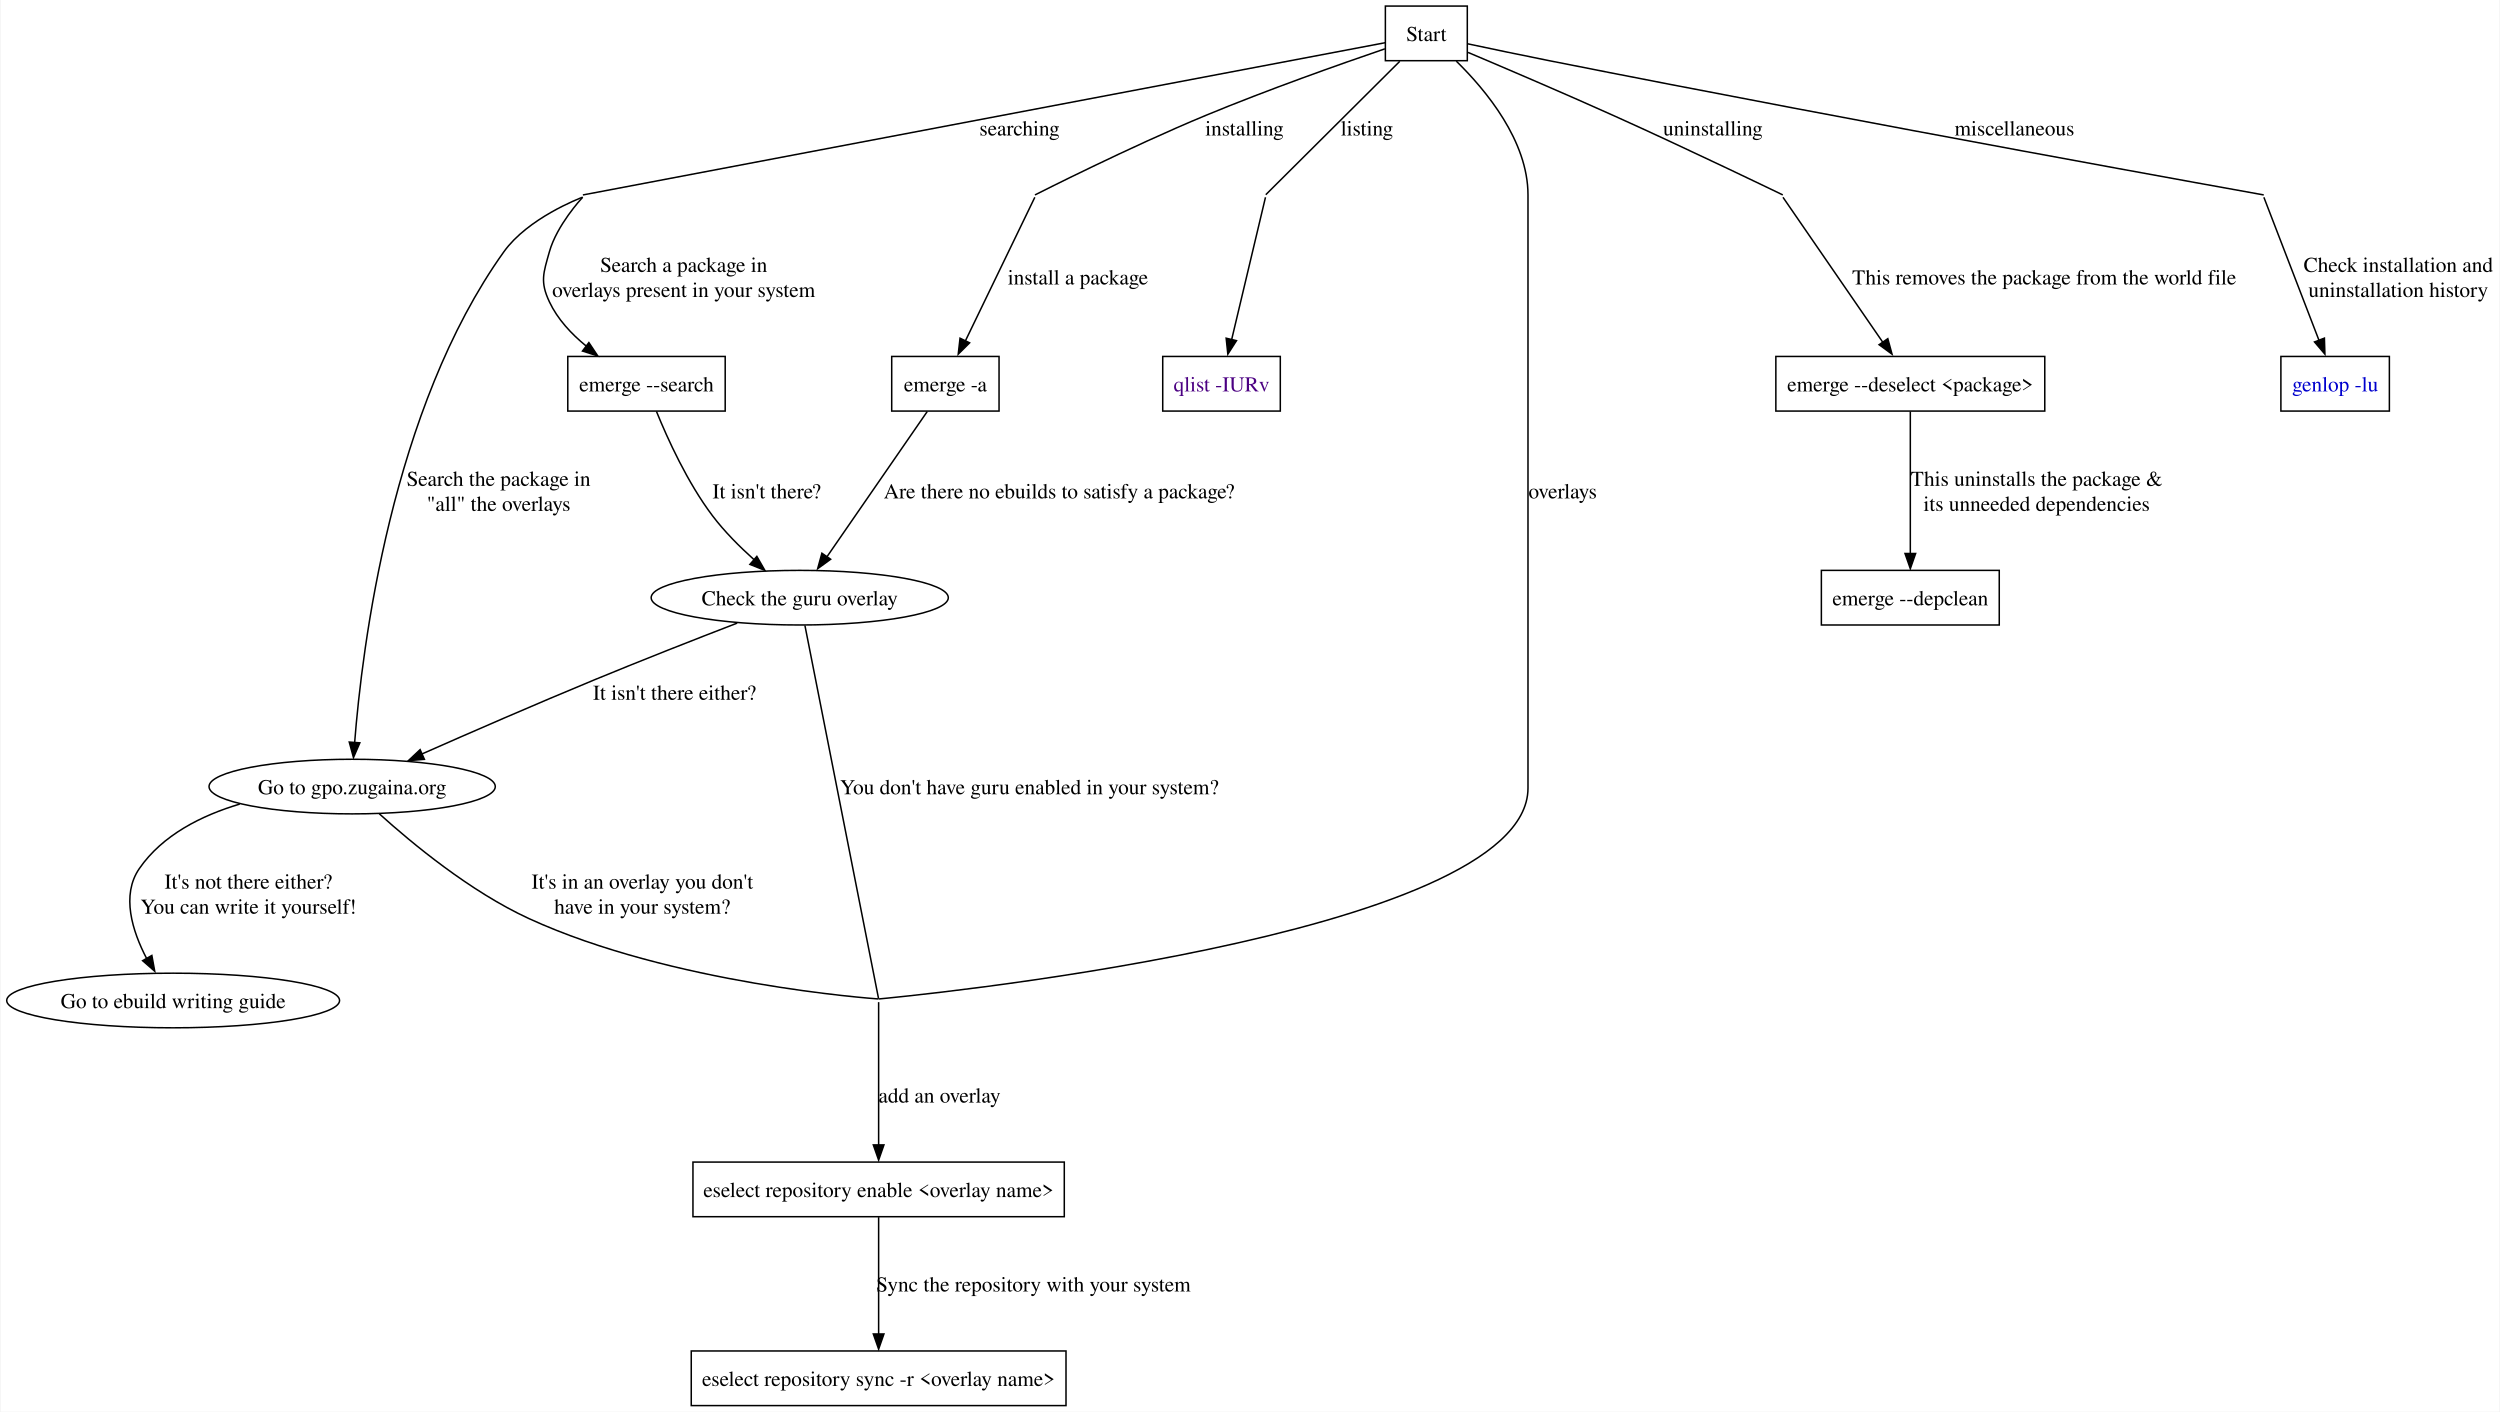
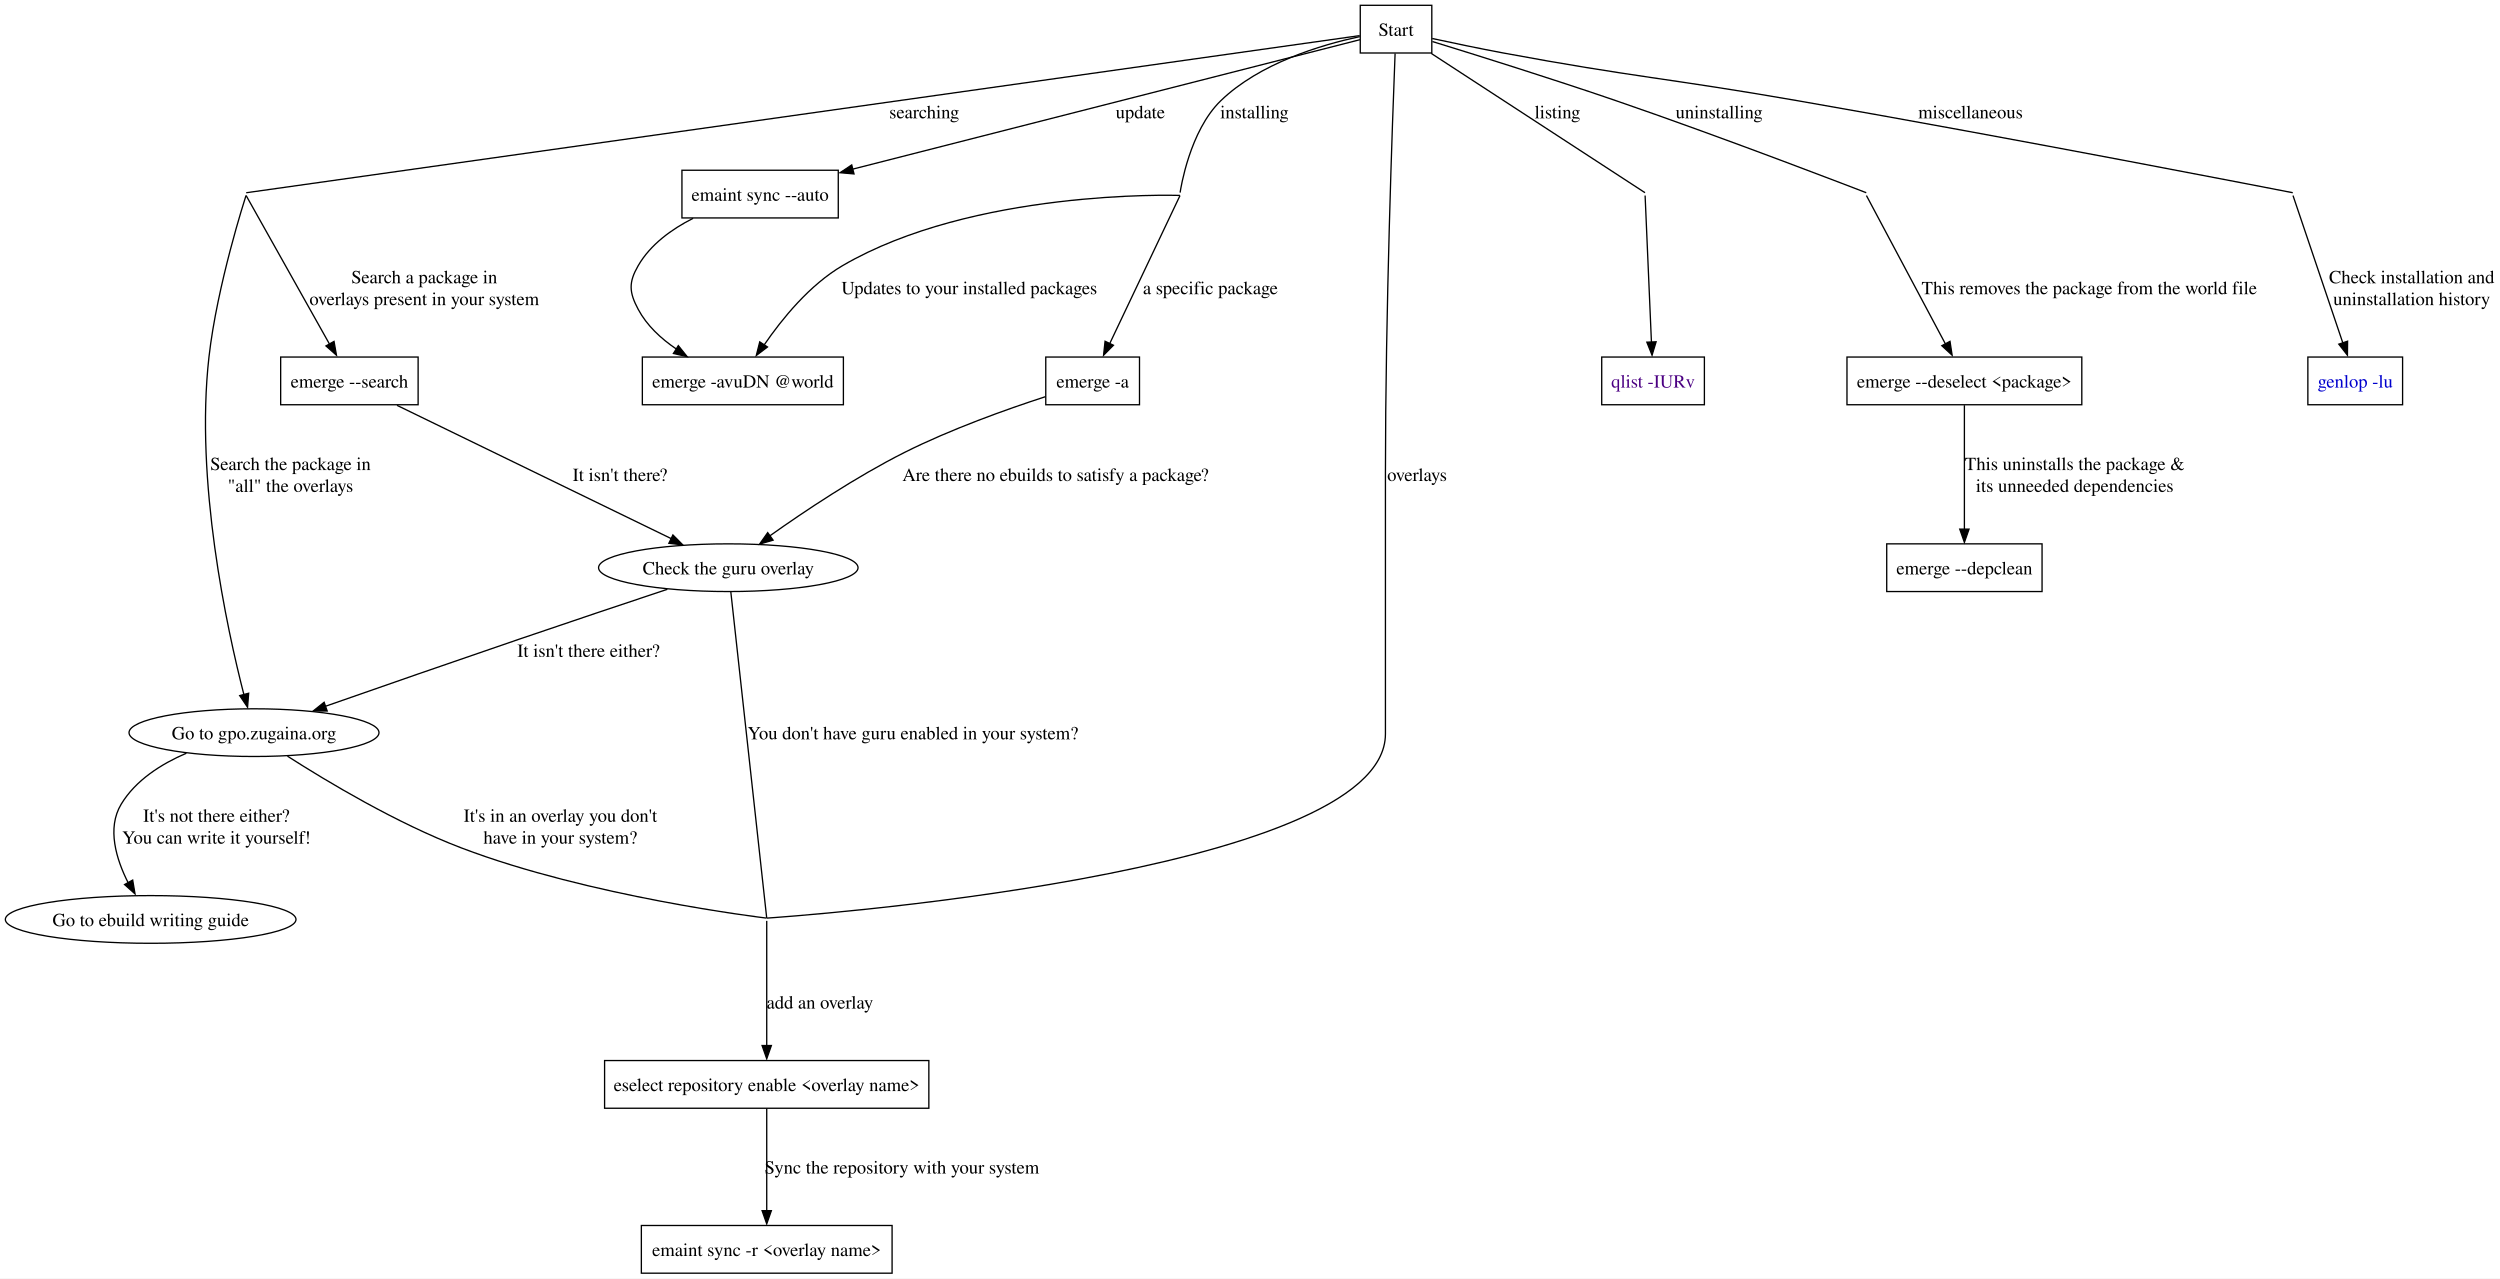
- <svg xmlns="http://www.w3.org/2000/svg" xmlns:xlink="http://www.w3.org/1999/xlink" width="1647pt" height="930pt" viewBox="0.00 0.00 1646.95 930.44">
-   <g id="graph0" class="graph" transform="scale(1 1) rotate(0) translate(4 926.44)">
-     <polygon fill="white" stroke="none" points="-4,4 -4,-926.44 1642.95,-926.44 1642.95,4 -4,4" />
+ <svg xmlns="http://www.w3.org/2000/svg" xmlns:xlink="http://www.w3.org/1999/xlink" width="1887pt" height="965pt" viewBox="0.00 0.00 1886.95 965.00">
+   <g id="graph0" class="graph" transform="scale(1 1) rotate(0) translate(4 961)">
+     <polygon fill="white" stroke="none" points="-4,4 -4,-961 1882.95,-961 1882.95,4 -4,4" />
    <g id="node1" class="node">
-       <polygon fill="none" stroke="black" points="962.7,-922.44 908.7,-922.44 908.7,-886.44 962.7,-886.44 962.7,-922.44" />
-       <text text-anchor="middle" x="935.7" y="-899.39" font-family="Times,serif" font-size="14.00">Start</text>
-     </g>
-     <g id="node14" class="node">
- </g>
-     <g id="edge4" class="edge">
-       <path fill="none" stroke="black" d="M908.5,-898.28C797.75,-877.26 386.2,-799.17 379.77,-797.95" />
-       <text text-anchor="middle" x="667.57" y="-837.14" font-family="Times,serif" font-size="14.00">searching</text>
-     </g>
-     <g id="node15" class="node">
+       <polygon fill="none" stroke="black" points="1076.7,-957 1022.7,-957 1022.7,-921 1076.7,-921 1076.7,-957" />
+       <text text-anchor="middle" x="1049.7" y="-933.95" font-family="Times,serif" font-size="14.00">Start</text>
+     </g>
+     <g id="node8" class="node">
+       <polygon fill="none" stroke="black" points="628.7,-832.5 510.7,-832.5 510.7,-796.5 628.7,-796.5 628.7,-832.5" />
+       <text text-anchor="middle" x="569.7" y="-809.45" font-family="Times,serif" font-size="14.00">emaint sync --auto</text>
+     </g>
+     <g id="edge23" class="edge">
+       <path fill="none" stroke="black" d="M1022.52,-931.06C949.49,-912.43 747.28,-860.82 639.48,-833.31" />
+       <polygon fill="black" stroke="black" points="640.59,-829.72 630.03,-830.64 638.85,-836.51 640.59,-829.72" />
+       <text text-anchor="middle" x="856.7" y="-871.7" font-family="Times,serif" font-size="14.00">update</text>
+     </g>
+     <g id="node16" class="node">
+ </g>
+     <g id="edge5" class="edge">
+       <path fill="none" stroke="black" d="M1022.29,-934.13C875.9,-913.47 192.49,-817.02 181.82,-815.52" />
+       <text text-anchor="middle" x="693.57" y="-871.7" font-family="Times,serif" font-size="14.00">searching</text>
+     </g>
+     <g id="node17" class="node">
</g>
    <g id="edge1" class="edge">
-       <path fill="none" stroke="black" d="M908.39,-894.26C879,-884.2 830.99,-867.24 790.45,-850.44 740.18,-829.61 679.62,-798.92 677.74,-797.96" />
-       <text text-anchor="middle" x="815.82" y="-837.14" font-family="Times,serif" font-size="14.00">installing</text>
-     </g>
-     <g id="node16" class="node">
- </g>
-     <g id="edge13" class="edge">
-       <path fill="none" stroke="black" d="M918.19,-886.02C889.03,-856.99 833.32,-801.54 829.87,-798.11" />
-       <text text-anchor="middle" x="896.57" y="-837.14" font-family="Times,serif" font-size="14.00">listing</text>
-     </g>
-     <g id="node17" class="node">
- </g>
-     <g id="edge15" class="edge">
-       <path fill="none" stroke="black" d="M955.44,-886.14C975.2,-866.81 1002.7,-833.52 1002.7,-797.94 1002.7,-797.94 1002.7,-797.94 1002.7,-407 1002.7,-307.78 581.36,-268.61 574.78,-268.01" />
-       <text text-anchor="middle" x="1025.57" y="-597.95" font-family="Times,serif" font-size="14.00">overlays</text>
+       <path fill="none" stroke="black" d="M1022.31,-933.36C992.98,-927.08 946.72,-913.26 917.45,-885 893.9,-862.28 887.12,-818.36 886.72,-815.63" />
+       <text text-anchor="middle" x="942.82" y="-871.7" font-family="Times,serif" font-size="14.00">installing</text>
    </g>
    <g id="node18" class="node">
</g>
-     <g id="edge17" class="edge">
-       <path fill="none" stroke="black" d="M963.16,-891.9C988.16,-881.32 1026.04,-865.13 1058.7,-850.44 1108.05,-828.25 1168.77,-798.87 1170.65,-797.96" />
-       <text text-anchor="middle" x="1124.57" y="-837.14" font-family="Times,serif" font-size="14.00">uninstalling</text>
+     <g id="edge14" class="edge">
+       <path fill="none" stroke="black" d="M1076.23,-920.71C1127.25,-887.47 1234.29,-817.72 1237.62,-815.55" />
+       <text text-anchor="middle" x="1171.57" y="-871.7" font-family="Times,serif" font-size="14.00">listing</text>
    </g>
    <g id="node19" class="node">
</g>
-     <g id="edge20" class="edge">
-       <path fill="none" stroke="black" d="M963.04,-897.55C978.72,-894.21 998.8,-890 1016.7,-886.44 1223.97,-845.22 1483.61,-798.67 1487.65,-797.95" />
-       <text text-anchor="middle" x="1323.32" y="-837.14" font-family="Times,serif" font-size="14.00">miscellaneous</text>
+     <g id="edge16" class="edge">
+       <path fill="none" stroke="black" d="M1048.99,-920.62C1047.03,-871.13 1041.7,-725.23 1041.7,-604 1041.7,-604 1041.7,-604 1041.7,-407 1041.7,-299.57 581.97,-268.48 574.78,-268.01" />
+       <text text-anchor="middle" x="1065.57" y="-597.95" font-family="Times,serif" font-size="14.00">overlays</text>
+     </g>
+     <g id="node20" class="node">
+ </g>
+     <g id="edge18" class="edge">
+       <path fill="none" stroke="black" d="M1077.14,-929.64C1110.15,-919.49 1167.2,-901.65 1215.7,-885 1299.02,-856.39 1401.44,-816.76 1404.62,-815.53" />
+       <text text-anchor="middle" x="1293.57" y="-871.7" font-family="Times,serif" font-size="14.00">uninstalling</text>
+     </g>
+     <g id="node21" class="node">
+ </g>
+     <g id="edge21" class="edge">
+       <path fill="none" stroke="black" d="M1077.01,-931.94C1092.68,-928.55 1112.76,-924.34 1130.7,-921 1228.97,-902.73 1254.22,-902.13 1352.7,-885 1516.66,-856.47 1720.23,-816.76 1726.55,-815.53" />
+       <text text-anchor="middle" x="1483.32" y="-871.7" font-family="Times,serif" font-size="14.00">miscellaneous</text>
    </g>
    <g id="node2" class="node">
-       <polygon fill="none" stroke="black" points="654.07,-691.5 583.32,-691.5 583.32,-655.5 654.07,-655.5 654.07,-691.5" />
-       <text text-anchor="middle" x="618.7" y="-668.45" font-family="Times,serif" font-size="14.00">emerge -a</text>
-     </g>
-     <g id="node11" class="node">
-       <g id="a_node11">
+       <polygon fill="none" stroke="black" points="856.07,-691.5 785.32,-691.5 785.32,-655.5 856.07,-655.5 856.07,-691.5" />
+       <text text-anchor="middle" x="820.7" y="-668.45" font-family="Times,serif" font-size="14.00">emerge -a</text>
+     </g>
+     <g id="node13" class="node">
+       <g id="a_node13">
        <a xlink:href="https://gitweb.gentoo.org/repo/proj/guru.git/tree/" xlink:title="Check the guru overlay">
-           <ellipse fill="none" stroke="black" cx="522.7" cy="-532.5" rx="97.93" ry="18" />
-           <text text-anchor="middle" x="522.7" y="-527.45" font-family="Times,serif" font-size="14.00">Check the guru overlay</text>
+           <ellipse fill="none" stroke="black" cx="545.7" cy="-532.5" rx="97.93" ry="18" />
+           <text text-anchor="middle" x="545.7" y="-527.45" font-family="Times,serif" font-size="14.00">Check the guru overlay</text>
        </a>
      </g>
    </g>
-     <g id="edge3" class="edge">
-       <path fill="none" stroke="black" d="M606.73,-655.18C590.12,-631.11 559.92,-587.39 540.61,-559.43" />
-       <polygon fill="black" stroke="black" points="543.07,-557.84 534.51,-551.61 537.31,-561.82 543.07,-557.84" />
-       <text text-anchor="middle" x="693.7" y="-597.95" font-family="Times,serif" font-size="14.00">Are there no ebuilds to satisfy a package?</text>
+     <g id="edge4" class="edge">
+       <path fill="none" stroke="black" d="M785.08,-661.59C755.8,-652.07 713.61,-637.04 678.7,-619.5 642.21,-601.17 603.31,-575.17 577.06,-556.56" />
+       <polygon fill="black" stroke="black" points="579.5,-553.29 569.33,-550.32 575.43,-558.98 579.5,-553.29" />
+       <text text-anchor="middle" x="792.7" y="-597.95" font-family="Times,serif" font-size="14.00">Are there no ebuilds to satisfy a package?</text>
    </g>
    <g id="node3" class="node">
-       <polygon fill="none" stroke="black" points="473.57,-691.5 369.82,-691.5 369.82,-655.5 473.57,-655.5 473.57,-691.5" />
-       <text text-anchor="middle" x="421.7" y="-668.45" font-family="Times,serif" font-size="14.00">emerge --search</text>
-     </g>
-     <g id="edge8" class="edge">
-       <path fill="none" stroke="black" d="M428.24,-655.31C435.61,-637.17 448.75,-608.26 465.2,-586.5 473.05,-576.11 483.09,-566.07 492.57,-557.57" />
-       <polygon fill="black" stroke="black" points="494.43,-559.72 499.7,-550.53 489.85,-554.43 494.43,-559.72" />
-       <text text-anchor="middle" x="500.95" y="-597.95" font-family="Times,serif" font-size="14.00">It isn't there?</text>
+       <polygon fill="none" stroke="black" points="632.57,-691.5 480.82,-691.5 480.82,-655.5 632.57,-655.5 632.57,-691.5" />
+       <text text-anchor="middle" x="556.7" y="-668.45" font-family="Times,serif" font-size="14.00">emerge -avuDN @world</text>
    </g>
    <g id="node4" class="node">
-       <g id="a_node4">
+       <polygon fill="none" stroke="black" points="311.57,-691.5 207.82,-691.5 207.82,-655.5 311.57,-655.5 311.57,-691.5" />
+       <text text-anchor="middle" x="259.7" y="-668.45" font-family="Times,serif" font-size="14.00">emerge --search</text>
+     </g>
+     <g id="edge9" class="edge">
+       <path fill="none" stroke="black" d="M295.63,-655.04C348.28,-629.45 446.23,-581.84 502.65,-554.42" />
+       <polygon fill="black" stroke="black" points="503.89,-557.23 511.35,-549.71 500.83,-550.93 503.89,-557.23" />
+       <text text-anchor="middle" x="463.95" y="-597.95" font-family="Times,serif" font-size="14.00">It isn't there?</text>
+     </g>
+     <g id="node5" class="node">
+       <g id="a_node5">
        <a xlink:href="https://graphviz.org/docs/nodes/" xlink:title="Go to gpo.zugaina.org">
-           <ellipse fill="none" stroke="black" cx="227.7" cy="-408" rx="94.34" ry="18" />
-           <text text-anchor="middle" x="227.7" y="-402.95" font-family="Times,serif" font-size="14.00">Go to gpo.zugaina.org</text>
+           <ellipse fill="none" stroke="black" cx="187.7" cy="-408" rx="94.34" ry="18" />
+           <text text-anchor="middle" x="187.7" y="-402.95" font-family="Times,serif" font-size="14.00">Go to gpo.zugaina.org</text>
        </a>
      </g>
    </g>
-     <g id="node7" class="node">
-       <g id="a_node7">
+     <g id="node9" class="node">
+       <g id="a_node9">
        <a xlink:href="https://devmanual.gentoo.org/ebuild-writing/index.html" xlink:title="Go to ebuild writing guide">
          <ellipse fill="none" stroke="black" cx="109.7" cy="-267" rx="109.7" ry="18" />
          <text text-anchor="middle" x="109.7" y="-261.95" font-family="Times,serif" font-size="14.00">Go to ebuild writing guide</text>
        </a>
      </g>
    </g>
-     <g id="edge12" class="edge">
-       <path fill="none" stroke="black" d="M153.62,-396.47C128.37,-388.94 102.69,-376.06 87.45,-354 75.31,-336.44 82.8,-312.74 92.24,-294.66" />
-       <polygon fill="black" stroke="black" points="95.67,-296.7 97.57,-286.28 89.59,-293.24 95.67,-296.7" />
+     <g id="edge13" class="edge">
+       <path fill="none" stroke="black" d="M136.66,-392.49C117.8,-384.38 98.37,-372.13 87.45,-354 76.5,-335.83 83.74,-312.36 92.78,-294.53" />
+       <polygon fill="black" stroke="black" points="96.12,-296.72 97.89,-286.28 89.99,-293.34 96.12,-296.72" />
      <text text-anchor="middle" x="159.32" y="-340.7" font-family="Times,serif" font-size="14.00">It's not there either? </text>
      <text text-anchor="middle" x="159.32" y="-324.2" font-family="Times,serif" font-size="14.00"> You can write it yourself!</text>
    </g>
-     <g id="edge10" class="edge">
-       <path fill="none" stroke="black" d="M245.54,-390.1C267.19,-370.54 305.6,-338.75 344.2,-321 438.21,-277.77 570.49,-268.29 574.6,-268.01" />
+     <g id="edge11" class="edge">
+       <path fill="none" stroke="black" d="M212.94,-390.25C243.03,-370.98 295.39,-339.61 344.2,-321 440.88,-284.14 570.57,-268.49 574.6,-268.01" />
      <text text-anchor="middle" x="418.95" y="-340.7" font-family="Times,serif" font-size="14.00">It's in an overlay you don't </text>
      <text text-anchor="middle" x="418.95" y="-324.2" font-family="Times,serif" font-size="14.00"> have in your system?</text>
    </g>
-     <g id="node5" class="node">
+     <g id="node6" class="node">
      <polygon fill="none" stroke="black" points="697.07,-160.5 452.32,-160.5 452.32,-124.5 697.07,-124.5 697.07,-160.5" />
      <text text-anchor="middle" x="574.7" y="-137.45" font-family="Times,serif" font-size="14.00">eselect repository enable &lt;overlay name&gt;</text>
    </g>
-     <g id="node6" class="node">
-       <polygon fill="none" stroke="black" points="698.2,-36 451.2,-36 451.2,0 698.2,0 698.2,-36" />
-       <text text-anchor="middle" x="574.7" y="-12.95" font-family="Times,serif" font-size="14.00">eselect repository sync -r &lt;overlay name&gt;</text>
-     </g>
-     <g id="edge11" class="edge">
+     <g id="node7" class="node">
+       <polygon fill="none" stroke="black" points="669.32,-36 480.07,-36 480.07,0 669.32,0 669.32,-36" />
+       <text text-anchor="middle" x="574.7" y="-12.95" font-family="Times,serif" font-size="14.00">emaint sync -r &lt;overlay name&gt;</text>
+     </g>
+     <g id="edge12" class="edge">
      <path fill="none" stroke="black" d="M574.7,-124.21C574.7,-104.14 574.7,-70.78 574.7,-47" />
      <polygon fill="black" stroke="black" points="578.2,-47.2 574.7,-37.2 571.2,-47.2 578.2,-47.2" />
      <text text-anchor="middle" x="676.7" y="-75.2" font-family="Times,serif" font-size="14.00">Sync the repository with your system</text>
    </g>
-     <g id="node8" class="node">
-       <polygon fill="none" stroke="black" points="839.45,-691.5 761.95,-691.5 761.95,-655.5 839.45,-655.5 839.45,-691.5" />
-       <text text-anchor="middle" x="800.7" y="-668.45" font-family="Times,serif" font-size="14.00" fill="indigo">qlist -IURv</text>
-     </g>
-     <g id="node9" class="node">
-       <polygon fill="none" stroke="black" points="1343.32,-691.5 1166.07,-691.5 1166.07,-655.5 1343.32,-655.5 1343.32,-691.5" />
-       <text text-anchor="middle" x="1254.7" y="-668.45" font-family="Times,serif" font-size="14.00">emerge --deselect &lt;package&gt;</text>
+     <g id="edge24" class="edge">
+       <path fill="none" stroke="black" d="M519.12,-796.22C502.98,-788.04 486.92,-776.46 477.7,-760.5 470.36,-747.8 470.8,-740.44 477.7,-727.5 484.2,-715.31 494.88,-705.43 506.33,-697.65" />
+       <polygon fill="black" stroke="black" points="507.97,-700.12 514.6,-691.85 504.26,-694.18 507.97,-700.12" />
    </g>
    <g id="node10" class="node">
-       <polygon fill="none" stroke="black" points="1313.32,-550.5 1196.07,-550.5 1196.07,-514.5 1313.32,-514.5 1313.32,-550.5" />
-       <text text-anchor="middle" x="1254.7" y="-527.45" font-family="Times,serif" font-size="14.00">emerge --depclean</text>
-     </g>
-     <g id="edge19" class="edge">
-       <path fill="none" stroke="black" d="M1254.7,-655.18C1254.7,-631.64 1254.7,-589.28 1254.7,-561.28" />
-       <polygon fill="black" stroke="black" points="1258.2,-561.61 1254.7,-551.61 1251.2,-561.61 1258.2,-561.61" />
-       <text text-anchor="middle" x="1337.95" y="-606.2" font-family="Times,serif" font-size="14.00">This uninstalls the package &amp; </text>
-       <text text-anchor="middle" x="1337.95" y="-589.7" font-family="Times,serif" font-size="14.00"> its unneeded dependencies</text>
-     </g>
-     <g id="edge9" class="edge">
-       <path fill="none" stroke="black" d="M481.48,-515.76C454.67,-505.41 419,-491.44 387.7,-478.5 349.06,-462.53 305.56,-443.57 273.68,-429.49" />
-       <polygon fill="black" stroke="black" points="275.32,-425.95 264.76,-425.1 272.49,-432.35 275.32,-425.95" />
+       <polygon fill="none" stroke="black" points="1282.45,-691.5 1204.95,-691.5 1204.95,-655.5 1282.45,-655.5 1282.45,-691.5" />
+       <text text-anchor="middle" x="1243.7" y="-668.45" font-family="Times,serif" font-size="14.00" fill="indigo">qlist -IURv</text>
+     </g>
+     <g id="node11" class="node">
+       <polygon fill="none" stroke="black" points="1567.32,-691.5 1390.07,-691.5 1390.07,-655.5 1567.32,-655.5 1567.32,-691.5" />
+       <text text-anchor="middle" x="1478.7" y="-668.45" font-family="Times,serif" font-size="14.00">emerge --deselect &lt;package&gt;</text>
+     </g>
+     <g id="node12" class="node">
+       <polygon fill="none" stroke="black" points="1537.32,-550.5 1420.07,-550.5 1420.07,-514.5 1537.32,-514.5 1537.32,-550.5" />
+       <text text-anchor="middle" x="1478.7" y="-527.45" font-family="Times,serif" font-size="14.00">emerge --depclean</text>
+     </g>
+     <g id="edge20" class="edge">
+       <path fill="none" stroke="black" d="M1478.7,-655.18C1478.7,-631.64 1478.7,-589.28 1478.7,-561.28" />
+       <polygon fill="black" stroke="black" points="1482.2,-561.61 1478.7,-551.61 1475.2,-561.61 1482.2,-561.61" />
+       <text text-anchor="middle" x="1561.95" y="-606.2" font-family="Times,serif" font-size="14.00">This uninstalls the package &amp; </text>
+       <text text-anchor="middle" x="1561.95" y="-589.7" font-family="Times,serif" font-size="14.00"> its unneeded dependencies</text>
+     </g>
+     <g id="edge10" class="edge">
+       <path fill="none" stroke="black" d="M499.68,-516.21C468.13,-505.69 425.35,-491.36 387.7,-478.5 338.2,-461.6 281.94,-442.02 241.73,-427.95" />
+       <polygon fill="black" stroke="black" points="242.94,-424.32 232.35,-424.32 240.63,-430.93 242.94,-424.32" />
      <text text-anchor="middle" x="440.2" y="-465.2" font-family="Times,serif" font-size="14.00">It isn't there either?</text>
    </g>
+     <g id="edge8" class="edge">
+       <path fill="none" stroke="black" d="M547.6,-514.21C553.95,-456.51 574.06,-273.83 574.68,-268.14" />
+       <text text-anchor="middle" x="685.07" y="-402.95" font-family="Times,serif" font-size="14.00">You don't have guru enabled in your system?</text>
+     </g>
+     <g id="node14" class="node">
+       <polygon fill="none" stroke="black" points="1809.45,-691.5 1737.95,-691.5 1737.95,-655.5 1809.45,-655.5 1809.45,-691.5" />
+       <text text-anchor="middle" x="1773.7" y="-668.45" font-family="Times,serif" font-size="14.00" fill="#0000cd">genlop -lu</text>
+     </g>
+     <g id="node15" class="node">
+ </g>
+     <g id="edge6" class="edge">
+       <path fill="none" stroke="black" d="M181.75,-813.4C183.44,-810.4 222.38,-741.01 244.57,-701.46" />
+       <polygon fill="black" stroke="black" points="248.1,-703.31 249.94,-692.88 242,-699.89 248.1,-703.31" />
+       <text text-anchor="middle" x="316.2" y="-747.2" font-family="Times,serif" font-size="14.00">Search a package in </text>
+       <text text-anchor="middle" x="316.2" y="-730.7" font-family="Times,serif" font-size="14.00"> overlays present in your system</text>
+     </g>
    <g id="edge7" class="edge">
-       <path fill="none" stroke="black" d="M526.11,-514.21C537.5,-456.51 573.55,-273.83 574.67,-268.14" />
-       <text text-anchor="middle" x="674.07" y="-402.95" font-family="Times,serif" font-size="14.00">You don't have guru enabled in your system?</text>
-     </g>
-     <g id="node12" class="node">
-       <polygon fill="none" stroke="black" points="1570.45,-691.5 1498.95,-691.5 1498.95,-655.5 1570.45,-655.5 1570.45,-691.5" />
-       <text text-anchor="middle" x="1534.7" y="-668.45" font-family="Times,serif" font-size="14.00" fill="#0000cd">genlop -lu</text>
-     </g>
-     <g id="node13" class="node">
- </g>
-     <g id="edge5" class="edge">
-       <path fill="none" stroke="black" d="M379.65,-796.45C378.65,-795.38 362.62,-777.99 357.7,-760.5 353.73,-746.38 351.46,-740.77 357.7,-727.5 363.06,-716.09 372.22,-706.29 381.96,-698.34" />
-       <polygon fill="black" stroke="black" points="383.72,-700.65 389.59,-691.83 379.5,-695.06 383.72,-700.65" />
-       <text text-anchor="middle" x="446.2" y="-747.2" font-family="Times,serif" font-size="14.00">Search a package in </text>
-       <text text-anchor="middle" x="446.2" y="-730.7" font-family="Times,serif" font-size="14.00"> overlays present in your system</text>
-     </g>
-     <g id="edge6" class="edge">
-       <path fill="none" stroke="black" d="M379.59,-796.46C377.49,-795.67 343.55,-782.64 327.7,-760.5 253.65,-657.05 234.25,-500 229.32,-436.79" />
-       <polygon fill="black" stroke="black" points="232.76,-436.84 228.56,-427.12 225.78,-437.34 232.76,-436.84" />
-       <text text-anchor="middle" x="324.2" y="-606.2" font-family="Times,serif" font-size="14.00">Search the package in </text>
-       <text text-anchor="middle" x="324.2" y="-589.7" font-family="Times,serif" font-size="14.00"> "all" the overlays</text>
+       <path fill="none" stroke="black" d="M181.68,-813.45C181.02,-811.42 159.86,-745.91 153.7,-691.5 143.1,-597.95 167.13,-487.12 180.1,-436.58" />
+       <polygon fill="black" stroke="black" points="183.67,-437.75 182.83,-427.19 176.9,-435.97 183.67,-437.75" />
+       <text text-anchor="middle" x="215.2" y="-606.2" font-family="Times,serif" font-size="14.00">Search the package in </text>
+       <text text-anchor="middle" x="215.2" y="-589.7" font-family="Times,serif" font-size="14.00"> "all" the overlays</text>
    </g>
    <g id="edge2" class="edge">
-       <path fill="none" stroke="black" d="M677.65,-796.41C676.42,-793.86 648.84,-736.83 631.85,-701.69" />
-       <polygon fill="black" stroke="black" points="634.66,-700.47 627.16,-693 628.36,-703.52 634.66,-700.47" />
-       <text text-anchor="middle" x="706.07" y="-738.95" font-family="Times,serif" font-size="14.00">install a package</text>
-     </g>
-     <g id="edge14" class="edge">
-       <path fill="none" stroke="black" d="M829.68,-796.41C829.08,-793.89 815.75,-737.81 807.38,-702.6" />
-       <polygon fill="black" stroke="black" points="810.57,-701.92 804.86,-693 803.76,-703.53 810.57,-701.92" />
-     </g>
-     <g id="edge16" class="edge">
+       <path fill="none" stroke="black" d="M886.65,-813.4C885.23,-810.4 852.42,-741.3 833.62,-701.72" />
+       <polygon fill="black" stroke="black" points="836.4,-700.41 828.95,-692.88 830.08,-703.42 836.4,-700.41" />
+       <text text-anchor="middle" x="909.57" y="-738.95" font-family="Times,serif" font-size="14.00">a specific package</text>
+     </g>
+     <g id="edge3" class="edge">
+       <path fill="none" stroke="black" d="M886.58,-813.5C881.87,-813.65 730.25,-817.91 631.95,-760.5 607.07,-745.97 586.2,-720.25 572.8,-700.71" />
+       <polygon fill="black" stroke="black" points="575.27,-699.1 566.83,-692.69 569.43,-702.96 575.27,-699.1" />
+       <text text-anchor="middle" x="727.57" y="-738.95" font-family="Times,serif" font-size="14.00">Updates to your installed packages</text>
+     </g>
+     <g id="edge15" class="edge">
+       <path fill="none" stroke="black" d="M1237.7,-813.4C1237.83,-810.43 1240.76,-742.47 1242.48,-702.73" />
+       <polygon fill="black" stroke="black" points="1246.01,-703.02 1242.95,-692.88 1239.02,-702.72 1246.01,-703.02" />
+     </g>
+     <g id="edge17" class="edge">
      <path fill="none" stroke="black" d="M574.7,-265.91C574.7,-263.37 574.7,-206.78 574.7,-171.44" />
      <polygon fill="black" stroke="black" points="578.2,-171.81 574.7,-161.81 571.2,-171.81 578.2,-171.81" />
      <text text-anchor="middle" x="614.82" y="-199.7" font-family="Times,serif" font-size="14.00">add an overlay</text>
    </g>
-     <g id="edge18" class="edge">
-       <path fill="none" stroke="black" d="M1170.76,-796.41C1172.53,-793.84 1212.46,-735.85 1236.6,-700.79" />
-       <polygon fill="black" stroke="black" points="1239.86,-703.22 1242.65,-693 1234.1,-699.25 1239.86,-703.22" />
-       <text text-anchor="middle" x="1342.95" y="-738.95" font-family="Times,serif" font-size="14.00">This removes the package from the world file</text>
-     </g>
-     <g id="edge21" class="edge">
-       <path fill="none" stroke="black" d="M1487.73,-796.41C1488.71,-793.87 1510.5,-737.32 1524.05,-702.14" />
-       <polygon fill="black" stroke="black" points="1527.63,-703.59 1527.96,-693 1521.1,-701.07 1527.63,-703.59" />
-       <text text-anchor="middle" x="1576.32" y="-747.2" font-family="Times,serif" font-size="14.00">Check installation and </text>
-       <text text-anchor="middle" x="1576.32" y="-730.7" font-family="Times,serif" font-size="14.00"> uninstallation history</text>
-     </g>
-     <g id="node20" class="node">
- </g>
-     <g id="node21" class="node">
- </g>
+     <g id="edge19" class="edge">
+       <path fill="none" stroke="black" d="M1404.75,-813.4C1406.35,-810.4 1443.29,-741.01 1464.34,-701.46" />
+       <polygon fill="black" stroke="black" points="1467.83,-703.35 1469.44,-692.88 1461.66,-700.06 1467.83,-703.35" />
+       <text text-anchor="middle" x="1572.95" y="-738.95" font-family="Times,serif" font-size="14.00">This removes the package from the world file</text>
+     </g>
+     <g id="edge22" class="edge">
+       <path fill="none" stroke="black" d="M1726.73,-813.4C1727.74,-810.42 1750.91,-741.89 1764.32,-702.22" />
+       <polygon fill="black" stroke="black" points="1767.93,-703.47 1767.82,-692.88 1761.3,-701.23 1767.93,-703.47" />
+       <text text-anchor="middle" x="1816.32" y="-747.2" font-family="Times,serif" font-size="14.00">Check installation and </text>
+       <text text-anchor="middle" x="1816.32" y="-730.7" font-family="Times,serif" font-size="14.00"> uninstallation history</text>
+     </g>
    <g id="node22" class="node">
</g>
    <g id="node23" class="node">
+ </g>
+     <g id="node24" class="node">
+ </g>
+     <g id="node25" class="node">
</g>
  </g>
</svg>
